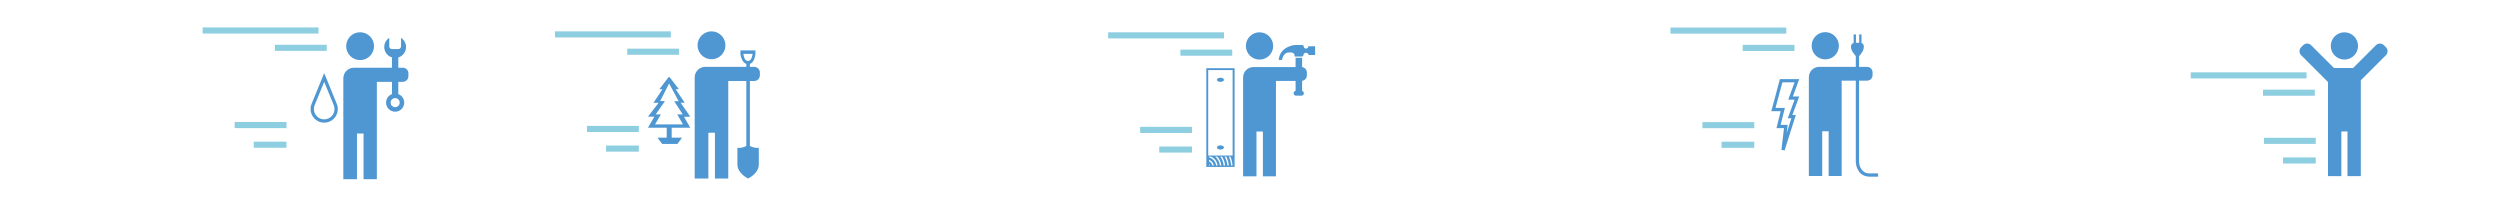
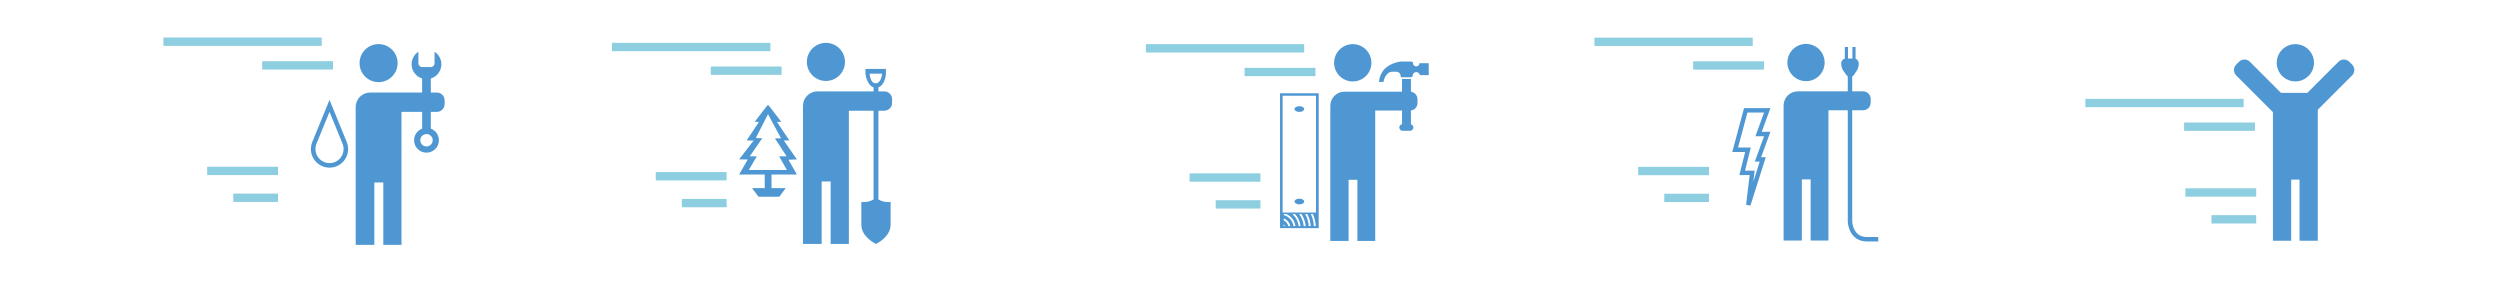
- <svg xmlns="http://www.w3.org/2000/svg" version="1.1" id="Layer_1" x="0px" y="0px" width="820px" height="70px" viewBox="0 0 820 70" enable-background="new 0 0 820 70" xml:space="preserve">
+ <svg xmlns="http://www.w3.org/2000/svg" version="1.1" id="Layer_1" x="0px" y="0px" width="600px" height="70px" viewBox="0 0 600 70" enable-background="new 0 0 600 70" xml:space="preserve">
  <g>
-     <path fill="#4F97D2" d="M395.668,22.377v32.381h9.281V22.377H395.668z M396.553,54.264v-0.447c0.135,0.127,0.238,0.277,0.309,0.447   H396.553z M397.662,54.264c-0.148-0.598-0.562-1.096-1.107-1.357v-0.498c0.8,0.301,1.402,1,1.573,1.855H397.662z M398.9,54.264   c-0.191-1.275-1.125-2.309-2.346-2.654v-0.236h0.671c1.137,0.523,1.966,1.604,2.136,2.891H398.9L398.9,54.264z M400.129,54.264   c-0.127-1.15-0.69-2.17-1.518-2.893h0.656c0.728,0.773,1.209,1.779,1.32,2.893H400.129z M401.354,54.264   c-0.094-1.078-0.486-2.072-1.098-2.893h0.557c0.559,0.844,0.914,1.828,0.998,2.893H401.354z M402.572,54.264   c-0.073-1.047-0.38-2.025-0.869-2.893h0.521c0.453,0.877,0.736,1.857,0.807,2.893H402.572z M403.791,54.264   c-0.061-1.025-0.312-2.004-0.721-2.893h0.498c0.386,0.898,0.623,1.871,0.682,2.893H403.791z M404.303,51.004h-8.008v-28.02h8.008   V51.004z" />
-     <circle fill="#4F97D2" cx="413.127" cy="15.072" r="4.477" />
-     <path fill="#4F97D2" d="M428.66,23.809v0.914c0,0.918-0.684,1.68-1.572,1.795v3.304c0.336,0.092,0.582,0.4,0.582,0.768   c0,0.363-0.246,0.672-0.582,0.764c-0.066,0.02-0.14,0.031-0.213,0.031h-1.778c-0.05,0-0.099-0.004-0.147-0.012   c-0.16-0.031-0.304-0.107-0.418-0.221c-0.145-0.143-0.233-0.342-0.233-0.562c0-0.389,0.279-0.711,0.651-0.783v-3.271h-6.434V57.83   h-4.279V43.146h-2.111V57.83h-4.387V25.394c0-1.876,1.521-3.398,3.396-3.398h13.814v-3.047h2.139v3.064   C427.977,22.129,428.66,22.889,428.66,23.809z" />
-     <path fill="#4F97D2" d="M431.355,15.166v2.873h-2.135c-0.059-0.42-0.419-0.742-0.855-0.742c-0.476,0-0.865,0.387-0.865,0.865   c0,0-0.041,0.375-0.428,0.375h-2.423c0,0,0.089-1.322-1.09-1.322c0,0-0.461,0-0.886,0c-1.826,0-2.17,2.453-2.17,2.453h-1.07   c0,0,0-2.307,2.055-3.719c1.4-0.959,2.897-1.162,3.25-1.182c0.053-0.006,0.076-0.006,0.076-0.006h2.111   c0.43,0,0.671,0.115,0.671,0.404c0,0.096,0.018,0.188,0.052,0.271c0.062,0.166,0.18,0.307,0.332,0.396   c0.112,0.064,0.244,0.102,0.385,0.102c0.291,0,0.545-0.164,0.677-0.402c0.015-0.031,0.031-0.062,0.041-0.096   c0.033-0.084,0.051-0.176,0.051-0.271H431.355L431.355,15.166z" />
-     <ellipse fill="#4F97D2" cx="400.307" cy="48.366" rx="1.16" ry="0.687" />
-     <ellipse fill="#4F97D2" cx="400.307" cy="26.173" rx="1.16" ry="0.686" />
+     <path fill="#4F97D2" d="M307.205,22.377v32.381h9.281V22.377H307.205z M308.09,54.264v-0.447c0.135,0.127,0.238,0.277,0.309,0.447   H308.09z M309.199,54.264c-0.148-0.598-0.562-1.096-1.107-1.357v-0.498c0.8,0.301,1.402,1,1.573,1.855H309.199z M310.438,54.264   c-0.191-1.275-1.125-2.309-2.346-2.654v-0.236h0.671c1.137,0.523,1.966,1.604,2.136,2.891H310.438L310.438,54.264z M311.666,54.264   c-0.127-1.15-0.69-2.17-1.518-2.893h0.656c0.728,0.773,1.209,1.779,1.32,2.893H311.666z M312.891,54.264   c-0.094-1.078-0.486-2.072-1.098-2.893h0.557c0.559,0.844,0.914,1.828,0.998,2.893H312.891z M314.109,54.264   c-0.073-1.047-0.38-2.025-0.869-2.893h0.521c0.453,0.877,0.736,1.857,0.807,2.893H314.109z M315.328,54.264   c-0.061-1.025-0.312-2.004-0.721-2.893h0.498c0.386,0.898,0.623,1.871,0.682,2.893H315.328z M315.84,51.004h-8.008v-28.02h8.008   V51.004z" />
+     <circle fill="#4F97D2" cx="324.664" cy="15.072" r="4.477" />
+     <path fill="#4F97D2" d="M340.197,23.809v0.914c0,0.918-0.684,1.68-1.572,1.795v3.304c0.336,0.092,0.582,0.4,0.582,0.768   c0,0.363-0.246,0.672-0.582,0.764c-0.066,0.02-0.14,0.031-0.213,0.031h-1.778c-0.05,0-0.099-0.004-0.147-0.012   c-0.16-0.031-0.304-0.107-0.418-0.221c-0.145-0.143-0.233-0.342-0.233-0.562c0-0.389,0.279-0.711,0.651-0.783v-3.271h-6.434V57.83   h-4.279V43.146h-2.111V57.83h-4.387V25.394c0-1.876,1.521-3.398,3.396-3.398h13.814v-3.047h2.139v3.064   C339.514,22.129,340.197,22.889,340.197,23.809z" />
+     <path fill="#4F97D2" d="M342.893,15.166v2.873h-2.135c-0.059-0.42-0.419-0.742-0.855-0.742c-0.476,0-0.865,0.387-0.865,0.865   c0,0-0.041,0.375-0.428,0.375h-2.423c0,0,0.089-1.322-1.09-1.322c0,0-0.461,0-0.886,0c-1.826,0-2.17,2.453-2.17,2.453h-1.07   c0,0,0-2.307,2.055-3.719c1.4-0.959,2.897-1.162,3.25-1.182c0.053-0.006,0.076-0.006,0.076-0.006h2.111   c0.43,0,0.671,0.115,0.671,0.404c0,0.096,0.018,0.188,0.052,0.271c0.062,0.166,0.18,0.307,0.332,0.396   c0.112,0.064,0.244,0.102,0.385,0.102c0.291,0,0.545-0.164,0.677-0.402c0.015-0.031,0.031-0.062,0.041-0.096   c0.033-0.084,0.051-0.176,0.051-0.271H342.893L342.893,15.166z" />
+     <ellipse fill="#4F97D2" cx="311.844" cy="48.366" rx="1.16" ry="0.687" />
+     <ellipse fill="#4F97D2" cx="311.844" cy="26.173" rx="1.16" ry="0.686" />
  </g>
  <g>
-     <rect x="363.467" y="10.596" fill="#8DCEE0" width="38" height="2" />
-     <rect x="373.966" y="41.609" fill="#8DCEE0" width="17" height="2" />
-     <rect x="387.168" y="16.277" fill="#8DCEE0" width="17" height="2" />
-     <rect x="380.232" y="48.053" fill="#8DCEE0" width="10.734" height="2" />
+     <rect x="275.004" y="10.596" fill="#8DCEE0" width="38" height="2" />
+     <rect x="285.503" y="41.609" fill="#8DCEE0" width="17" height="2" />
+     <rect x="298.705" y="16.277" fill="#8DCEE0" width="17" height="2" />
+     <rect x="291.77" y="48.053" fill="#8DCEE0" width="10.734" height="2" />
  </g>
  <g>
-     <circle fill="#4F97D2" cx="233.369" cy="14.857" r="4.574" />
-     <path fill="#4F97D2" d="M247.387,26.569c1.025,0,1.854-0.828,1.854-1.851v-0.934c0-1.022-0.828-1.854-1.854-1.854h-1.422v-0.975   c1.645-0.534,1.814-3.279,1.814-3.279v-1.139h-4.924v1.139c0,0,0.275,2.75,1.943,3.281v0.973h-13.465   c-1.918,0-3.474,1.556-3.474,3.473v33.146h4.484V43.545h2.158v15.006h4.372V26.57h5.924v21.299   c-0.365,0.209-0.881,0.441-1.477,0.545c-1.193,0.205-1.451,0-1.451,0s0,2.59,0,5.545s3.511,4.592,3.511,4.592   s3.511-1.637,3.511-4.592s0-5.545,0-5.545s-0.258,0.205-1.449,0c-0.599-0.104-1.114-0.336-1.479-0.545v-21.3H247.387z    M243.854,17.678h2.991c0,0-0.165,2.314-1.528,2.314C243.952,19.992,243.854,17.678,243.854,17.678z" />
-     <path fill="#4F97D2" d="M219.468,27.385l3.128,5.807l-1.461,0.018l2.807,4.314h-1.807l1.866,3.27h-9.147l1.93-3.279l-1.704,0.01   l3.011-4.352l-1.549-0.041L219.468,27.385z M219.639,25.303h-0.344l-3.02,3.947h1.025l-2.961,4.457l1.676,0.031l-3.482,4.512   l2.078,0.031l-2.078,3.605h6.145v3.271h-3.041l1.553,2.059h4.998l1.521-2.059h-3.396v-3.271h6.088l-2.02-3.543l2.02-0.094   l-3.16-4.543h1.354l-2.993-4.456h1.055L219.639,25.303L219.639,25.303z" />
+     <circle fill="#4F97D2" cx="198.223" cy="14.857" r="4.574" />
+     <path fill="#4F97D2" d="M212.241,26.569c1.025,0,1.854-0.828,1.854-1.851v-0.934c0-1.022-0.828-1.854-1.854-1.854h-1.422v-0.975   c1.645-0.534,1.814-3.279,1.814-3.279v-1.139h-4.924v1.139c0,0,0.275,2.75,1.943,3.281v0.973h-13.465   c-1.918,0-3.474,1.556-3.474,3.473v33.146h4.484V43.545h2.158v15.006h4.372V26.57h5.924v21.299   c-0.365,0.209-0.881,0.441-1.477,0.545c-1.193,0.205-1.451,0-1.451,0s0,2.59,0,5.545s3.511,4.592,3.511,4.592   s3.511-1.637,3.511-4.592s0-5.545,0-5.545s-0.258,0.205-1.449,0c-0.599-0.104-1.114-0.336-1.479-0.545v-21.3H212.241z    M208.708,17.678h2.991c0,0-0.165,2.314-1.528,2.314C208.806,19.992,208.708,17.678,208.708,17.678z" />
+     <path fill="#4F97D2" d="M184.322,27.385l3.128,5.807l-1.461,0.018l2.807,4.314h-1.807l1.866,3.27h-9.147l1.93-3.279l-1.704,0.01   l3.011-4.352l-1.549-0.041L184.322,27.385z M184.493,25.303h-0.344l-3.02,3.947h1.025l-2.961,4.457l1.676,0.031l-3.482,4.512   l2.078,0.031l-2.078,3.605h6.145v3.271h-3.041l1.553,2.059h4.998l1.521-2.059h-3.396v-3.271h6.088l-2.02-3.543l2.02-0.094   l-3.16-4.543h1.354l-2.993-4.456h1.055L184.493,25.303L184.493,25.303z" />
  </g>
  <g>
-     <rect x="182.033" y="10.283" fill="#8DCEE0" width="38" height="2" />
-     <rect x="192.532" y="41.297" fill="#8DCEE0" width="17.001" height="2" />
-     <rect x="205.733" y="15.965" fill="#8DCEE0" width="17.001" height="2" />
-     <rect x="198.798" y="47.74" fill="#8DCEE0" width="10.735" height="2" />
+     <rect x="146.887" y="10.283" fill="#8DCEE0" width="38" height="2" />
+     <rect x="157.386" y="41.297" fill="#8DCEE0" width="17.001" height="2" />
+     <rect x="170.587" y="15.965" fill="#8DCEE0" width="17.001" height="2" />
+     <rect x="163.652" y="47.74" fill="#8DCEE0" width="10.735" height="2" />
  </g>
  <g>
-     <path fill="#4F97D2" d="M132.111,22.212h-1.46v-3.371c1.467-0.447,2.531-1.809,2.531-3.418c0-1.26-0.652-2.367-1.637-3.004V15.2   c0,0.494-0.4,0.893-0.895,0.893h-2.086c-0.492,0-0.893-0.398-0.893-0.893v-2.781c-0.984,0.637-1.638,1.744-1.638,3.004   c0,1.609,1.067,2.971,2.53,3.418v3.371h-12.483c-1.915,0-3.468,1.555-3.468,3.469v33.093h4.477V43.793h2.154v14.981h4.367V26.843   h4.955v4.027c-1.13,0.422-1.934,1.512-1.934,2.789c0,1.647,1.333,2.979,2.979,2.979c1.642,0,2.975-1.332,2.975-2.979   c0-1.277-0.804-2.367-1.936-2.789v-4.027h1.46c1.021,0,1.849-0.826,1.849-1.85v-0.93C133.959,23.042,133.132,22.212,132.111,22.212   z M131.098,33.66c0,0.822-0.666,1.489-1.486,1.489c-0.825,0-1.492-0.667-1.492-1.489c0-0.824,0.667-1.488,1.492-1.488   C130.432,32.171,131.098,32.837,131.098,33.66z" />
-     <circle fill="#4F97D2" cx="118.112" cy="15.148" r="4.567" />
-     <path fill="#4F97D2" d="M106.334,40.236c-2.464,0-4.469-2.004-4.469-4.467c0-0.521,0.089-1.032,0.264-1.518l0.02-0.045l0.107-0.268   l4.08-9.967l0.678,1.663l3.525,8.617c0.178,0.486,0.266,0.997,0.266,1.518C110.805,38.232,108.801,40.236,106.334,40.236z    M103.146,34.64c-0.128,0.364-0.193,0.741-0.193,1.129c0,1.863,1.517,3.383,3.382,3.383s3.384-1.52,3.384-3.383   c0-0.389-0.063-0.768-0.194-1.129l-0.117-0.291l-3.072-7.506L103.146,34.64z" />
+     <path fill="#4F97D2" d="M104.86,22.212h-1.46v-3.371c1.467-0.447,2.531-1.809,2.531-3.418c0-1.26-0.652-2.367-1.637-3.004V15.2   c0,0.494-0.4,0.893-0.895,0.893h-2.086c-0.492,0-0.893-0.398-0.893-0.893v-2.781c-0.984,0.637-1.638,1.744-1.638,3.004   c0,1.609,1.067,2.971,2.53,3.418v3.371H88.831c-1.915,0-3.468,1.555-3.468,3.469v33.093h4.477V43.793h2.154v14.981h4.367V26.843   h4.955v4.027c-1.13,0.422-1.934,1.512-1.934,2.789c0,1.647,1.333,2.979,2.979,2.979c1.642,0,2.975-1.332,2.975-2.979   c0-1.277-0.804-2.367-1.936-2.789v-4.027h1.46c1.021,0,1.849-0.826,1.849-1.85v-0.93C106.708,23.042,105.881,22.212,104.86,22.212z    M103.847,33.66c0,0.822-0.666,1.489-1.486,1.489c-0.825,0-1.492-0.667-1.492-1.489c0-0.824,0.667-1.488,1.492-1.488   C103.181,32.171,103.847,32.837,103.847,33.66z" />
+     <circle fill="#4F97D2" cx="90.861" cy="15.148" r="4.567" />
+     <path fill="#4F97D2" d="M79.083,40.236c-2.464,0-4.469-2.004-4.469-4.467c0-0.521,0.089-1.032,0.264-1.518l0.02-0.045l0.107-0.268   l4.08-9.967l0.678,1.663l3.525,8.617c0.178,0.486,0.266,0.997,0.266,1.518C83.554,38.232,81.55,40.236,79.083,40.236z    M75.895,34.64c-0.128,0.364-0.193,0.741-0.193,1.129c0,1.863,1.517,3.383,3.382,3.383s3.384-1.52,3.384-3.383   c0-0.389-0.063-0.768-0.194-1.129l-0.117-0.291l-3.072-7.506L75.895,34.64z" />
  </g>
  <g>
-     <rect x="66.469" y="9.005" fill="#8DCEE0" width="38" height="2" />
-     <rect x="76.969" y="40.02" fill="#8DCEE0" width="17.001" height="2" />
-     <rect x="90.17" y="14.687" fill="#8DCEE0" width="17.001" height="2" />
-     <rect x="83.235" y="46.462" fill="#8DCEE0" width="10.735" height="2" />
+     <rect x="39.218" y="9.005" fill="#8DCEE0" width="38" height="2" />
+     <rect x="49.718" y="40.02" fill="#8DCEE0" width="17.001" height="2" />
+     <rect x="62.919" y="14.687" fill="#8DCEE0" width="17.001" height="2" />
+     <rect x="55.984" y="46.462" fill="#8DCEE0" width="10.735" height="2" />
  </g>
  <g>
-     <path fill="#4F97D2" d="M616.014,56.886v1.062h-2.727c-3.537,0-4.545-3.157-4.584-4.826V26.46h-4.637v31.26h-4.273V43.055h-2.109   V57.72h-4.381V25.32c0-1.875,1.518-3.395,3.393-3.395h12.008v-3.572c-0.205-0.18-0.371-0.397-0.441-0.496l-0.613-0.854   c-0.291-0.402-0.518-1.104-0.518-1.6v-0.22c0-0.533,0.367-0.982,0.861-1.104v-2.796h0.762v2.761h1.062v-2.761h0.76v2.828   c0.443,0.153,0.76,0.576,0.76,1.072v0.22c0,0.493-0.217,1.194-0.494,1.603l-0.572,0.835c-0.076,0.112-0.27,0.377-0.502,0.569v3.516   h2.621c1,0,1.811,0.812,1.811,1.812v0.911c0,1.001-0.811,1.812-1.811,1.812h-2.621v26.65c0.002,0.14,0.143,3.774,3.52,3.774   H616.014L616.014,56.886z" />
-     <circle fill="#4F97D2" cx="598.684" cy="15.01" r="4.47" />
-     <path fill="#4F97D2" d="M585.34,49.35l-1.037-0.225l0.854-7.105h-2.469l1.385-5.545h-3.091l2.826-10.526h6.33l-2.079,5.689h2.08   l-2.232,6.085h1.119L585.34,49.35z M584.051,40.956h2.307l-0.322,2.678l1.536-4.849h-1.19l2.232-6.084h-2.077l2.077-5.688h-3.988   l-2.257,8.396h3.067L584.051,40.956z" />
+     <path fill="#4F97D2" d="M450.775,56.886v1.062h-2.727c-3.537,0-4.545-3.157-4.584-4.826V26.46h-4.637v31.26h-4.273V43.055h-2.109   V57.72h-4.381V25.32c0-1.875,1.518-3.395,3.393-3.395h12.008v-3.572c-0.205-0.18-0.371-0.397-0.441-0.496l-0.613-0.854   c-0.291-0.402-0.518-1.104-0.518-1.6v-0.22c0-0.533,0.367-0.982,0.861-1.104v-2.796h0.762v2.761h1.062v-2.761h0.76v2.828   c0.443,0.153,0.76,0.576,0.76,1.072v0.22c0,0.493-0.217,1.194-0.494,1.603l-0.572,0.835c-0.076,0.112-0.27,0.377-0.502,0.569v3.516   h2.621c1,0,1.811,0.812,1.811,1.812v0.911c0,1.001-0.811,1.812-1.811,1.812h-2.621v26.65c0.002,0.14,0.143,3.774,3.52,3.774   H450.775L450.775,56.886z" />
+     <circle fill="#4F97D2" cx="433.445" cy="15.01" r="4.47" />
+     <path fill="#4F97D2" d="M420.101,49.35l-1.037-0.225l0.854-7.105h-2.469l1.385-5.545h-3.091l2.826-10.526h6.33l-2.079,5.689h2.08   l-2.232,6.085h1.119L420.101,49.35z M418.812,40.956h2.307l-0.322,2.678l1.536-4.849h-1.19l2.232-6.084h-2.077l2.077-5.688h-3.988   l-2.257,8.396h3.067L418.812,40.956z" />
  </g>
  <g>
-     <rect x="547.901" y="9.033" fill="#8DCEE0" width="38" height="2" />
-     <rect x="558.4" y="40.048" fill="#8DCEE0" width="17.001" height="2" />
-     <rect x="571.602" y="14.715" fill="#8DCEE0" width="17.001" height="2" />
-     <rect x="564.667" y="46.491" fill="#8DCEE0" width="10.734" height="2" />
+     <rect x="382.663" y="9.033" fill="#8DCEE0" width="38" height="2" />
+     <rect x="393.162" y="40.048" fill="#8DCEE0" width="17.001" height="2" />
+     <rect x="406.363" y="14.715" fill="#8DCEE0" width="17.001" height="2" />
+     <rect x="399.428" y="46.491" fill="#8DCEE0" width="10.734" height="2" />
  </g>
  <g>
-     <path fill="#4F97D2" d="M768.963,19.537c2.471,0,4.473-2.002,4.473-4.471s-2.002-4.471-4.473-4.471   c-2.467,0-4.469,2.002-4.469,4.471S766.497,19.537,768.963,19.537z" />
-     <path fill="#4F97D2" d="M782.579,15.49l-0.66-0.66c-0.723-0.723-1.896-0.725-2.621,0l-7.465,7.465h-6.311l-7.465-7.465   c-0.727-0.725-1.898-0.723-2.623,0l-0.66,0.66c-0.723,0.723-0.723,1.895,0.004,2.619l8.805,8.805v30.861h4.273h0.107V43.111h2.004   v14.664h0.107h4.273c0,0,0-22.74,0-31.437l8.229-8.229C783.301,17.385,783.301,16.213,782.579,15.49z" />
+     <path fill="#4F97D2" d="M550.884,19.537c2.471,0,4.473-2.002,4.473-4.471s-2.002-4.471-4.473-4.471   c-2.467,0-4.469,2.002-4.469,4.471S548.417,19.537,550.884,19.537z" />
+     <path fill="#4F97D2" d="M564.5,15.49l-0.66-0.66c-0.723-0.723-1.896-0.725-2.621,0l-7.465,7.465h-6.311l-7.465-7.465   c-0.727-0.725-1.898-0.723-2.623,0l-0.66,0.66c-0.723,0.723-0.723,1.895,0.004,2.619l8.805,8.805v30.861h4.273h0.107V43.111h2.004   v14.664h0.107h4.273c0,0,0-22.74,0-31.437l8.229-8.229C565.222,17.385,565.222,16.213,564.5,15.49z" />
  </g>
  <g>
-     <rect x="718.561" y="23.725" fill="#8DCEE0" width="38" height="2" />
-     <rect x="742.569" y="45.195" fill="#8DCEE0" width="17" height="2" />
-     <rect x="742.262" y="29.405" fill="#8DCEE0" width="17" height="2" />
-     <rect x="748.834" y="51.637" fill="#8DCEE0" width="10.734" height="2" />
+     <rect x="500.482" y="23.725" fill="#8DCEE0" width="38" height="2" />
+     <rect x="524.49" y="45.195" fill="#8DCEE0" width="17" height="2" />
+     <rect x="524.183" y="29.405" fill="#8DCEE0" width="17" height="2" />
+     <rect x="530.755" y="51.637" fill="#8DCEE0" width="10.734" height="2" />
  </g>
</svg>
